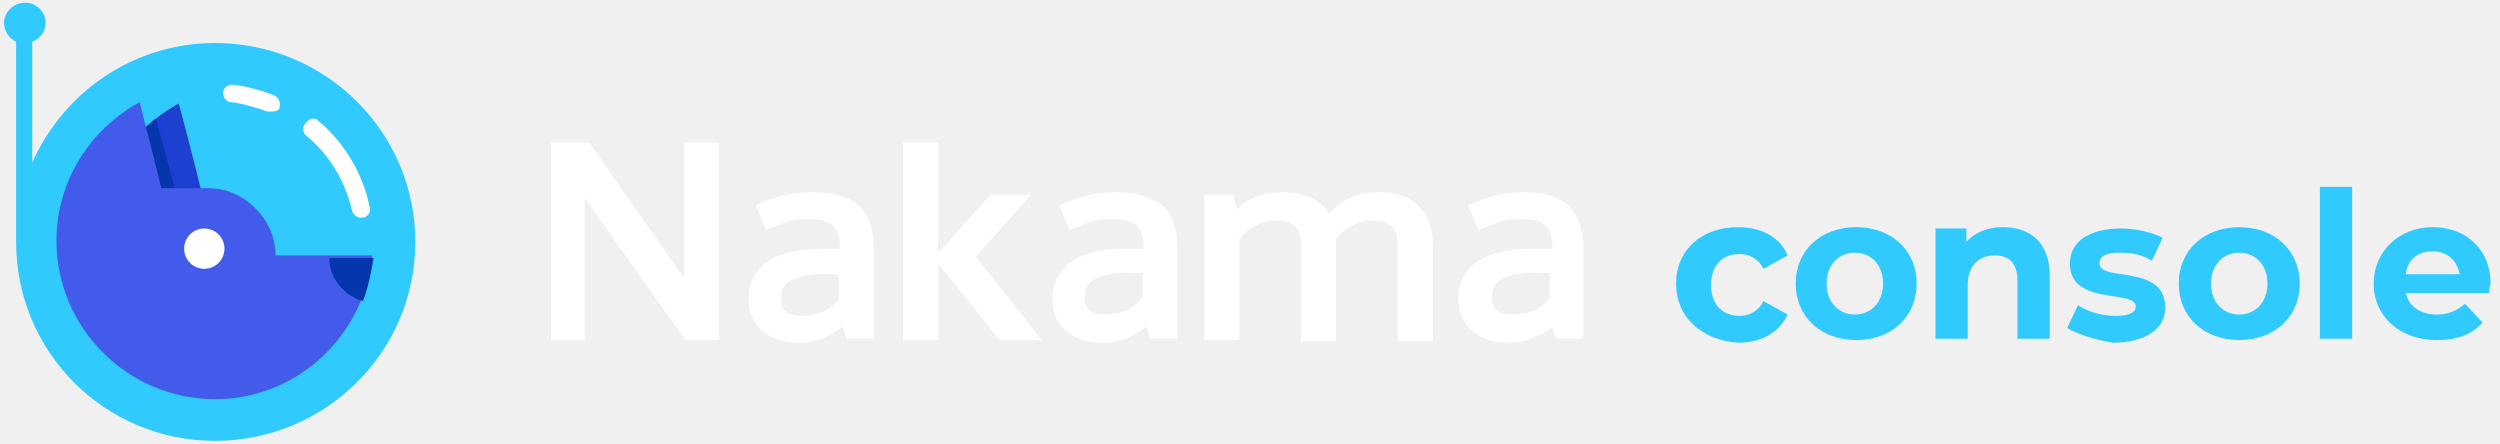
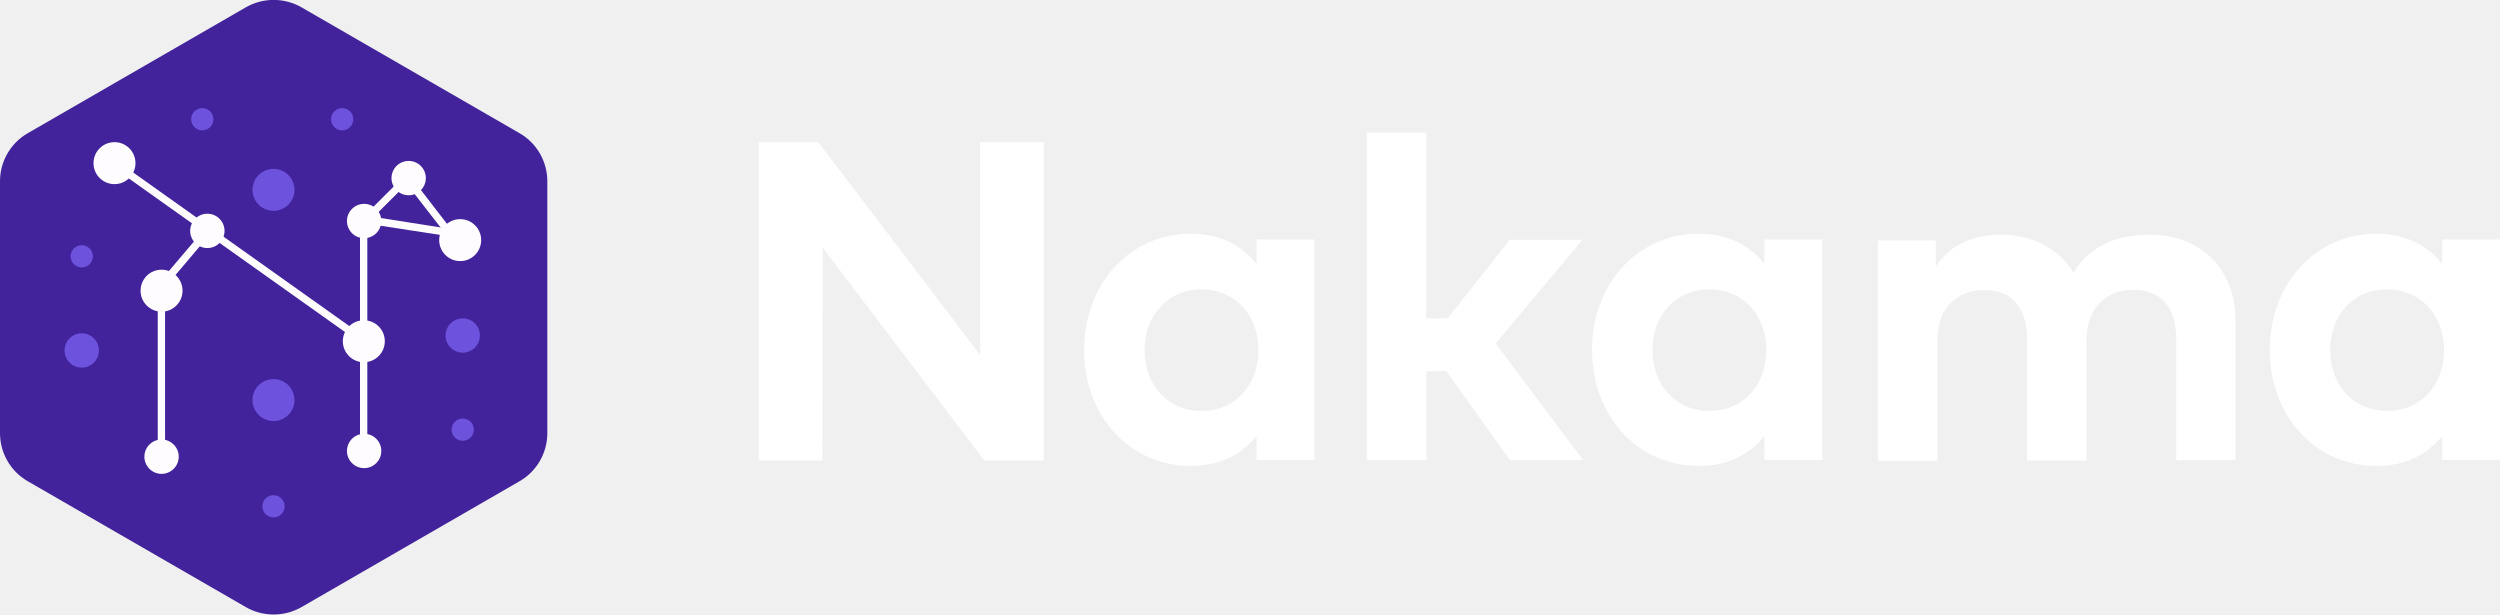
- <svg xmlns="http://www.w3.org/2000/svg" version="1.1" id="Layer_1" x="0px" y="0px" viewBox="0 0 186 33" style="enable-background:new 0 0 186 33;" xml:space="preserve">
+ <svg xmlns="http://www.w3.org/2000/svg" version="1.1" id="Layer_1" x="0px" y="0px" viewBox="0 0 786.1 193.2" style="enable-background:new 0 0 786.1 193.2;" xml:space="preserve">
  <style type="text/css">
- 	.st0{fill:#31CAFF;}
- 	.st1{fill:#FFFFFF;}
- 	.st2{fill:#1E40D1;}
- 	.st3{fill:#0536AD;}
- 	.st4{fill:#425BEA;}
+ 	.st0{fill:#42239B;}
+ 	.st1{fill:#FFFCFF;}
+ 	.st2{fill:#6C52DD;}
+ 	.st3{fill:#FFFFFF;}
</style>
  <g>
-     <path class="st0" d="M124.7,21.1c0-2.5,1.9-4.2,4.6-4.2c1.7,0,3.1,0.7,3.7,2.1l-1.8,1c-0.4-0.8-1.1-1.1-1.8-1.1   c-1.2,0-2.1,0.8-2.1,2.3s0.9,2.3,2.1,2.3c0.7,0,1.4-0.3,1.8-1.1l1.8,1c-0.6,1.3-1.9,2.1-3.7,2.1C126.6,25.3,124.7,23.6,124.7,21.1z   " />
-     <path class="st0" d="M133.6,21.1c0-2.5,1.9-4.2,4.5-4.2c2.6,0,4.5,1.7,4.5,4.2s-1.9,4.2-4.5,4.2C135.5,25.3,133.6,23.6,133.6,21.1z    M140.1,21.1c0-1.4-0.9-2.3-2.1-2.3c-1.2,0-2.1,0.9-2.1,2.3c0,1.4,0.9,2.3,2.1,2.3C139.2,23.4,140.1,22.5,140.1,21.1z" />
-     <path class="st0" d="M152.5,20.5v4.7h-2.4v-4.3c0-1.3-0.6-1.9-1.7-1.9c-1.1,0-2,0.7-2,2.2v4h-2.4V17h2.3v1c0.6-0.7,1.6-1.1,2.7-1.1   C151,16.9,152.5,18,152.5,20.5z" />
-     <path class="st0" d="M153.8,24.4l0.8-1.7c0.7,0.5,1.8,0.8,2.8,0.8c1.1,0,1.5-0.3,1.5-0.7c0-1.3-4.9,0-4.9-3.2   c0-1.6,1.4-2.6,3.8-2.6c1.1,0,2.4,0.3,3.1,0.7l-0.8,1.7c-0.8-0.5-1.6-0.6-2.4-0.6c-1.1,0-1.5,0.3-1.5,0.8c0,1.4,4.9,0,4.9,3.3   c0,1.5-1.4,2.6-3.9,2.6C156,25.3,154.6,24.9,153.8,24.4z" />
-     <path class="st0" d="M162.1,21.1c0-2.5,1.9-4.2,4.5-4.2c2.6,0,4.5,1.7,4.5,4.2s-1.9,4.2-4.5,4.2C164,25.3,162.1,23.6,162.1,21.1z    M168.7,21.1c0-1.4-0.9-2.3-2.1-2.3c-1.2,0-2.1,0.9-2.1,2.3c0,1.4,0.9,2.3,2.1,2.3C167.8,23.4,168.7,22.5,168.7,21.1z" />
-     <path class="st0" d="M172.6,13.9h2.4v11.3h-2.4V13.9z" />
-     <path class="st0" d="M185.2,21.8H179c0.2,1,1.1,1.6,2.3,1.6c0.9,0,1.5-0.3,2.1-0.8l1.3,1.4c-0.8,0.9-1.9,1.3-3.4,1.3   c-2.8,0-4.7-1.8-4.7-4.2c0-2.4,1.9-4.2,4.4-4.2c2.4,0,4.3,1.6,4.3,4.2C185.2,21.3,185.2,21.6,185.2,21.8z M179,20.4h4   c-0.2-1-0.9-1.7-2-1.7C179.9,18.7,179.1,19.3,179,20.4z" />
-   </g>
-   <g>
-     <path class="st0" d="M16,3.2c-6.1,0-11.3,3.7-13.6,8.9v-9C3,2.9,3.4,2.3,3.4,1.7c0-0.8-0.7-1.5-1.5-1.5C1,0.2,0.3,0.9,0.3,1.7   c0,0.6,0.4,1.2,0.9,1.4V18l0,0c0,8.2,6.6,14.8,14.8,14.8S30.9,26.2,30.9,18C30.9,9.8,24.2,3.2,16,3.2z" />
    <g>
-       <path class="st1" d="M50.9,20.7l-7-10l-0.1-0.1l0,0H41v14.7h2.5V14.7c0.4,0.6,7.4,10.5,7.5,10.6l0,0h2.5V10.6h-2.6V20.7z" />
-       <path class="st1" d="M60.3,14.3c-1.3,0-2.6,0.3-3.9,0.9l-0.2,0.1l0,0l0.8,1.8l0,0l0.3-0.1c0.7-0.3,1.2-0.5,1.6-0.6    c0.4-0.1,0.9-0.1,1.4-0.1c0.8,0,1.4,0.2,1.7,0.5c0.3,0.3,0.5,0.8,0.5,1.6v0.1h-1.3c-1.7,0-3,0.3-4,0.9l0,0c-1,0.7-1.5,1.6-1.5,2.8    c0,1,0.3,1.8,1,2.4c0.7,0.6,1.6,0.9,2.7,0.9c1.2,0,2.3-0.4,3.3-1.2c0,0.1,0.1,0.2,0.1,0.3l0,0c0,0.2,0.1,0.3,0.1,0.4l0.1,0.2l0,0    h2v-6.8c0-1.4-0.4-2.5-1.1-3.1C63.1,14.6,61.9,14.3,60.3,14.3z M62.4,20.5v1.8c-0.3,0.4-0.7,0.6-1.2,0.9c-0.5,0.2-1,0.3-1.5,0.3    c-0.5,0-1-0.1-1.2-0.3c-0.3-0.2-0.4-0.5-0.4-1c0-0.6,0.2-1,0.7-1.3c0.5-0.3,1.3-0.5,2.4-0.5H62.4z" />
-       <path class="st1" d="M82.9,14.3c-1.3,0-2.6,0.3-3.9,0.9l-0.2,0.1l0,0l0.8,1.8l0,0l0.3-0.1c0.7-0.3,1.2-0.5,1.6-0.6    c0.4-0.1,0.9-0.1,1.4-0.1c0.8,0,1.4,0.2,1.7,0.5c0.3,0.3,0.5,0.8,0.5,1.6v0.1h-1.3c-1.7,0-3,0.3-4,0.9l0,0c-1,0.7-1.5,1.6-1.5,2.8    c0,1,0.3,1.8,1,2.4c0.7,0.6,1.6,0.9,2.7,0.9c1.2,0,2.3-0.4,3.3-1.2c0,0.1,0.1,0.2,0.1,0.3l0,0c0,0.2,0.1,0.3,0.1,0.4l0.1,0.2h2    v-6.8c0-1.4-0.4-2.5-1.1-3.1C85.6,14.6,84.4,14.3,82.9,14.3z M83.8,23.1c-0.5,0.2-1,0.3-1.5,0.3c-0.5,0-1-0.1-1.2-0.3    c-0.3-0.2-0.4-0.5-0.4-1c0-0.6,0.2-1,0.7-1.3c0.5-0.3,1.3-0.5,2.4-0.5H85v1.8C84.6,22.6,84.2,22.9,83.8,23.1z" />
-       <path class="st1" d="M116.7,15.3c-0.7-0.7-1.9-1-3.4-1c-1.3,0-2.6,0.3-3.9,0.9l-0.2,0.1l0,0l0.8,1.8l0,0l0.3-0.1    c0.7-0.3,1.2-0.5,1.6-0.6c0.4-0.1,0.9-0.1,1.4-0.1c0.8,0,1.4,0.2,1.7,0.5c0.3,0.3,0.5,0.8,0.5,1.6v0.1H114c-1.7,0-3,0.3-4,0.9l0,0    c-1,0.7-1.5,1.6-1.5,2.8c0,1,0.3,1.8,1,2.4c0.7,0.6,1.6,0.9,2.7,0.9c1.2,0,2.3-0.4,3.3-1.2c0,0.1,0.1,0.2,0.1,0.3l0,0.1    c0,0.2,0.1,0.3,0.1,0.3l0.1,0.2l0,0h2v-6.8C117.8,17,117.4,16,116.7,15.3z M114.1,23.1c-0.5,0.2-1,0.3-1.5,0.3    c-0.5,0-1-0.1-1.2-0.3c-0.3-0.2-0.4-0.5-0.4-1c0-0.6,0.2-1,0.7-1.3c0.5-0.3,1.3-0.5,2.4-0.5h1.2v1.8    C115,22.6,114.6,22.9,114.1,23.1z" />
-       <polygon class="st1" points="76.7,14.5 76.7,14.5 73.7,14.5 69.8,18.8 69.8,10.6 67.2,10.6 67.2,25.3 67.2,25.3 69.8,25.3     69.8,19.6 74.3,25.2 74.4,25.3 74.4,25.3 77.5,25.3 72.6,19.1   " />
-       <path class="st1" d="M102.6,14.3c-1.5,0-2.8,0.5-3.7,1.6c-0.6-1-1.8-1.6-3.5-1.6c-1.3,0-2.5,0.4-3.4,1.3l-0.2-1.1l0,0h-2.2v10.8    h2.6v-7.5c0.3-0.4,0.7-0.8,1.2-1c0.5-0.3,1-0.4,1.6-0.4c0.7,0,1.1,0.2,1.4,0.5c0.3,0.3,0.4,0.8,0.4,1.6v6.9h2.6v-7.1    c0-0.2,0-0.4,0-0.5c0.3-0.4,0.7-0.8,1.2-1c0.5-0.3,1.1-0.4,1.6-0.4c0.6,0,1.1,0.2,1.4,0.5c0.3,0.3,0.4,0.8,0.4,1.6v6.9h2.6v-7.1    c0-1.3-0.3-2.2-1-2.9C104.9,14.6,103.9,14.3,102.6,14.3z" />
+       <path class="st0" d="M172.1,136.2V57c0-6.2-3.3-12-8.7-15.1L94.8,2.3c-5.4-3.1-12.1-3.1-17.5,0L8.7,41.9C3.3,45,0,50.8,0,57v79.2    c0,6.2,3.3,12,8.7,15.1l68.6,39.6c5.4,3.1,12.1,3.1,17.5,0l68.6-39.6C168.8,148.2,172.1,142.4,172.1,136.2z" />
+       <ellipse class="st1" cx="65.2" cy="72.6" rx="5.4" ry="5.4" />
+       <circle class="st2" cx="145.5" cy="135.1" r="3.5" />
+       <circle class="st2" cx="86" cy="159.2" r="3.5" />
+       <g>
+         <circle class="st2" cx="107.6" cy="37.5" r="3.5" />
+         <circle class="st2" cx="63.6" cy="37.5" r="3.5" />
+       </g>
+       <circle class="st2" cx="145.5" cy="105.5" r="5.4" />
+       <circle class="st1" cx="114.5" cy="141.8" r="5.4" />
+       <circle class="st1" cx="50.8" cy="143.6" r="5.4" />
+       <circle class="st1" cx="50.8" cy="91.4" r="6.6" />
+       <circle class="st2" cx="86" cy="125.8" r="6.6" />
+       <circle class="st2" cx="86" cy="59.7" r="6.6" />
+       <ellipse class="st1" cx="114.4" cy="107.3" rx="6.6" ry="6.6" />
+       <ellipse class="st1" cx="36" cy="51.3" rx="6.6" ry="6.6" />
+       <rect x="113.2" y="64.8" class="st1" width="2.3" height="80.4" />
+       <rect x="49.6" y="89.8" class="st1" width="2.3" height="57.8" />
+       <polygon class="st1" points="36.9,50.7 36.4,50.3 35,52.2 114.1,108.4 114.6,108.8 116,106.9   " />
+       <polygon class="st1" points="65.7,70.4 45.9,93.7 47.7,95.3 67.1,72.4 67.5,72   " />
+       <circle class="st1" cx="114.5" cy="69.5" r="5.4" />
+       <circle class="st1" cx="128.5" cy="56" r="5.4" />
+       <circle class="st1" cx="144.7" cy="75.5" r="6.6" />
+       <rect x="111.7" y="62.9" transform="matrix(0.7073 -0.707 0.707 0.7073 -10.175 103.617)" class="st1" width="16.7" height="2.3" />
+       <polygon class="st1" points="113.7,67.6 113.3,70 143.8,74.7 144.1,72.4   " />
+       <polygon class="st1" points="127.6,53.6 125.7,55 141,74.7 142.8,73.3   " />
+       <circle class="st2" cx="25.7" cy="80.6" r="3.5" />
+       <circle class="st2" cx="25.7" cy="110.2" r="5.4" />
    </g>
-     <path class="st2" d="M15,14.3c-0.7-2.9-1.7-6.6-1.7-6.6c-2.6,1.4-4.6,3.8-5.5,6.6H15z" />
-     <path class="st3" d="M11.7,14H13l-1.4-5.2c-0.4,0.3-0.8,0.7-1.2,1.1l1.1,4.1L11.7,14L11.7,14z" />
-     <path class="st4" d="M20.5,19.2V19c0-1.4-0.6-2.6-1.5-3.5c-0.9-0.9-2.1-1.5-3.5-1.5H12c-0.7-2.9-1.6-6.3-1.6-6.4   c-3.7,2-6.2,5.9-6.2,10.3c0,6.5,5.3,11.8,11.8,11.8c6.1,0,11.1-4.7,11.7-10.7H20.5z" />
-     <circle class="st1" cx="15.2" cy="18.5" r="1.5" />
-     <path class="st3" d="M24.5,19.2c0,1.5,1.1,2.8,2.5,3.2c0.4-1,0.6-2.1,0.8-3.2H24.5z" />
-     <path class="st1" d="M26.9,16.2c-0.3,0-0.6-0.2-0.7-0.5c-0.5-2.2-1.7-4.2-3.4-5.6c-0.3-0.2-0.3-0.7-0.1-0.9C23,8.8,23.4,8.7,23.7,9   c1.9,1.6,3.3,3.9,3.8,6.4c0.1,0.4-0.1,0.7-0.5,0.8C27,16.1,26.9,16.2,26.9,16.2z" />
-     <path class="st1" d="M20.2,8.3c-0.1,0-0.2,0-0.3,0c-0.9-0.3-1.8-0.6-2.7-0.7c-0.4,0-0.6-0.4-0.6-0.7c0-0.4,0.4-0.6,0.7-0.6   c1,0.1,2.1,0.4,3.1,0.8c0.3,0.1,0.5,0.5,0.4,0.9C20.8,8.2,20.5,8.3,20.2,8.3z" />
+     <path class="st3" d="M309.5,144.8l-50.8-66.9l-0.1,66.9h-20V44.7h18.7l50.9,66.9V44.7h20v100.1L309.5,144.8L309.5,144.8z" />
+     <path class="st3" d="M395.1,144.8v-7.7c-4.6,5.7-11.2,9.4-20.7,9.4c-19.2,0-33.5-15.7-33.5-36.5s14.4-36.5,33.5-36.5   c9.5,0,16.2,3.8,20.7,9.5v-7.7h18.2v69.3h-18.2V144.8z M359.9,110.1c0,10.6,6.9,19.1,17.9,19.1c10.7,0,17.9-8.2,17.9-19.1   c0-10.9-7.2-19.1-17.9-19.1C366.9,91,359.9,99.5,359.9,110.1z" />
+     <path class="st3" d="M455.2,100.1l19.5-24.7h22.9L470.3,108l27.5,36.7h-23l-20-28h-6.3v28h-18.7v-103h18.7v58.4H455.2z" />
+     <path class="st3" d="M554.8,144.8v-7.7c-4.6,5.7-11.2,9.4-20.7,9.4c-19.2,0-33.5-15.7-33.5-36.5s14.4-36.5,33.5-36.5   c9.5,0,16.2,3.8,20.7,9.5v-7.7H573v69.3h-18.2V144.8z M519.6,110.1c0,10.6,6.9,19.1,17.9,19.1c10.7,0,17.9-8.2,17.9-19.1   c0-10.9-7.2-19.1-17.9-19.1C526.5,91,519.6,99.5,519.6,110.1z" />
+     <path class="st3" d="M702.9,100.6v44.1h-18.6v-38.1c0-10.1-5-15.5-13.5-15.5c-8,0-14.7,5.2-14.7,15.7v38h-18.7v-38.1   c0-10.1-4.9-15.5-13.5-15.5c-8,0-14.7,5.2-14.7,15.7v38h-18.7V75.6h18.2v8.2c4.9-7.4,12.4-10,20.4-10c10.1,0,18.2,4.4,22.9,11.9   c5.4-8.9,14.5-11.9,23.5-11.9C691.9,73.6,702.9,84.5,702.9,100.6z" />
+     <path class="st3" d="M767.9,144.8v-7.7c-4.6,5.7-11.2,9.4-20.7,9.4c-19.2,0-33.5-15.7-33.5-36.5s14.4-36.5,33.5-36.5   c9.5,0,16.2,3.8,20.7,9.5v-7.7h18.2v69.3h-18.2V144.8z M732.7,110.1c0,10.6,6.9,19.1,17.9,19.1c10.7,0,17.9-8.2,17.9-19.1   c0-10.9-7.2-19.1-17.9-19.1C739.6,91,732.7,99.5,732.7,110.1z" />
  </g>
</svg>
